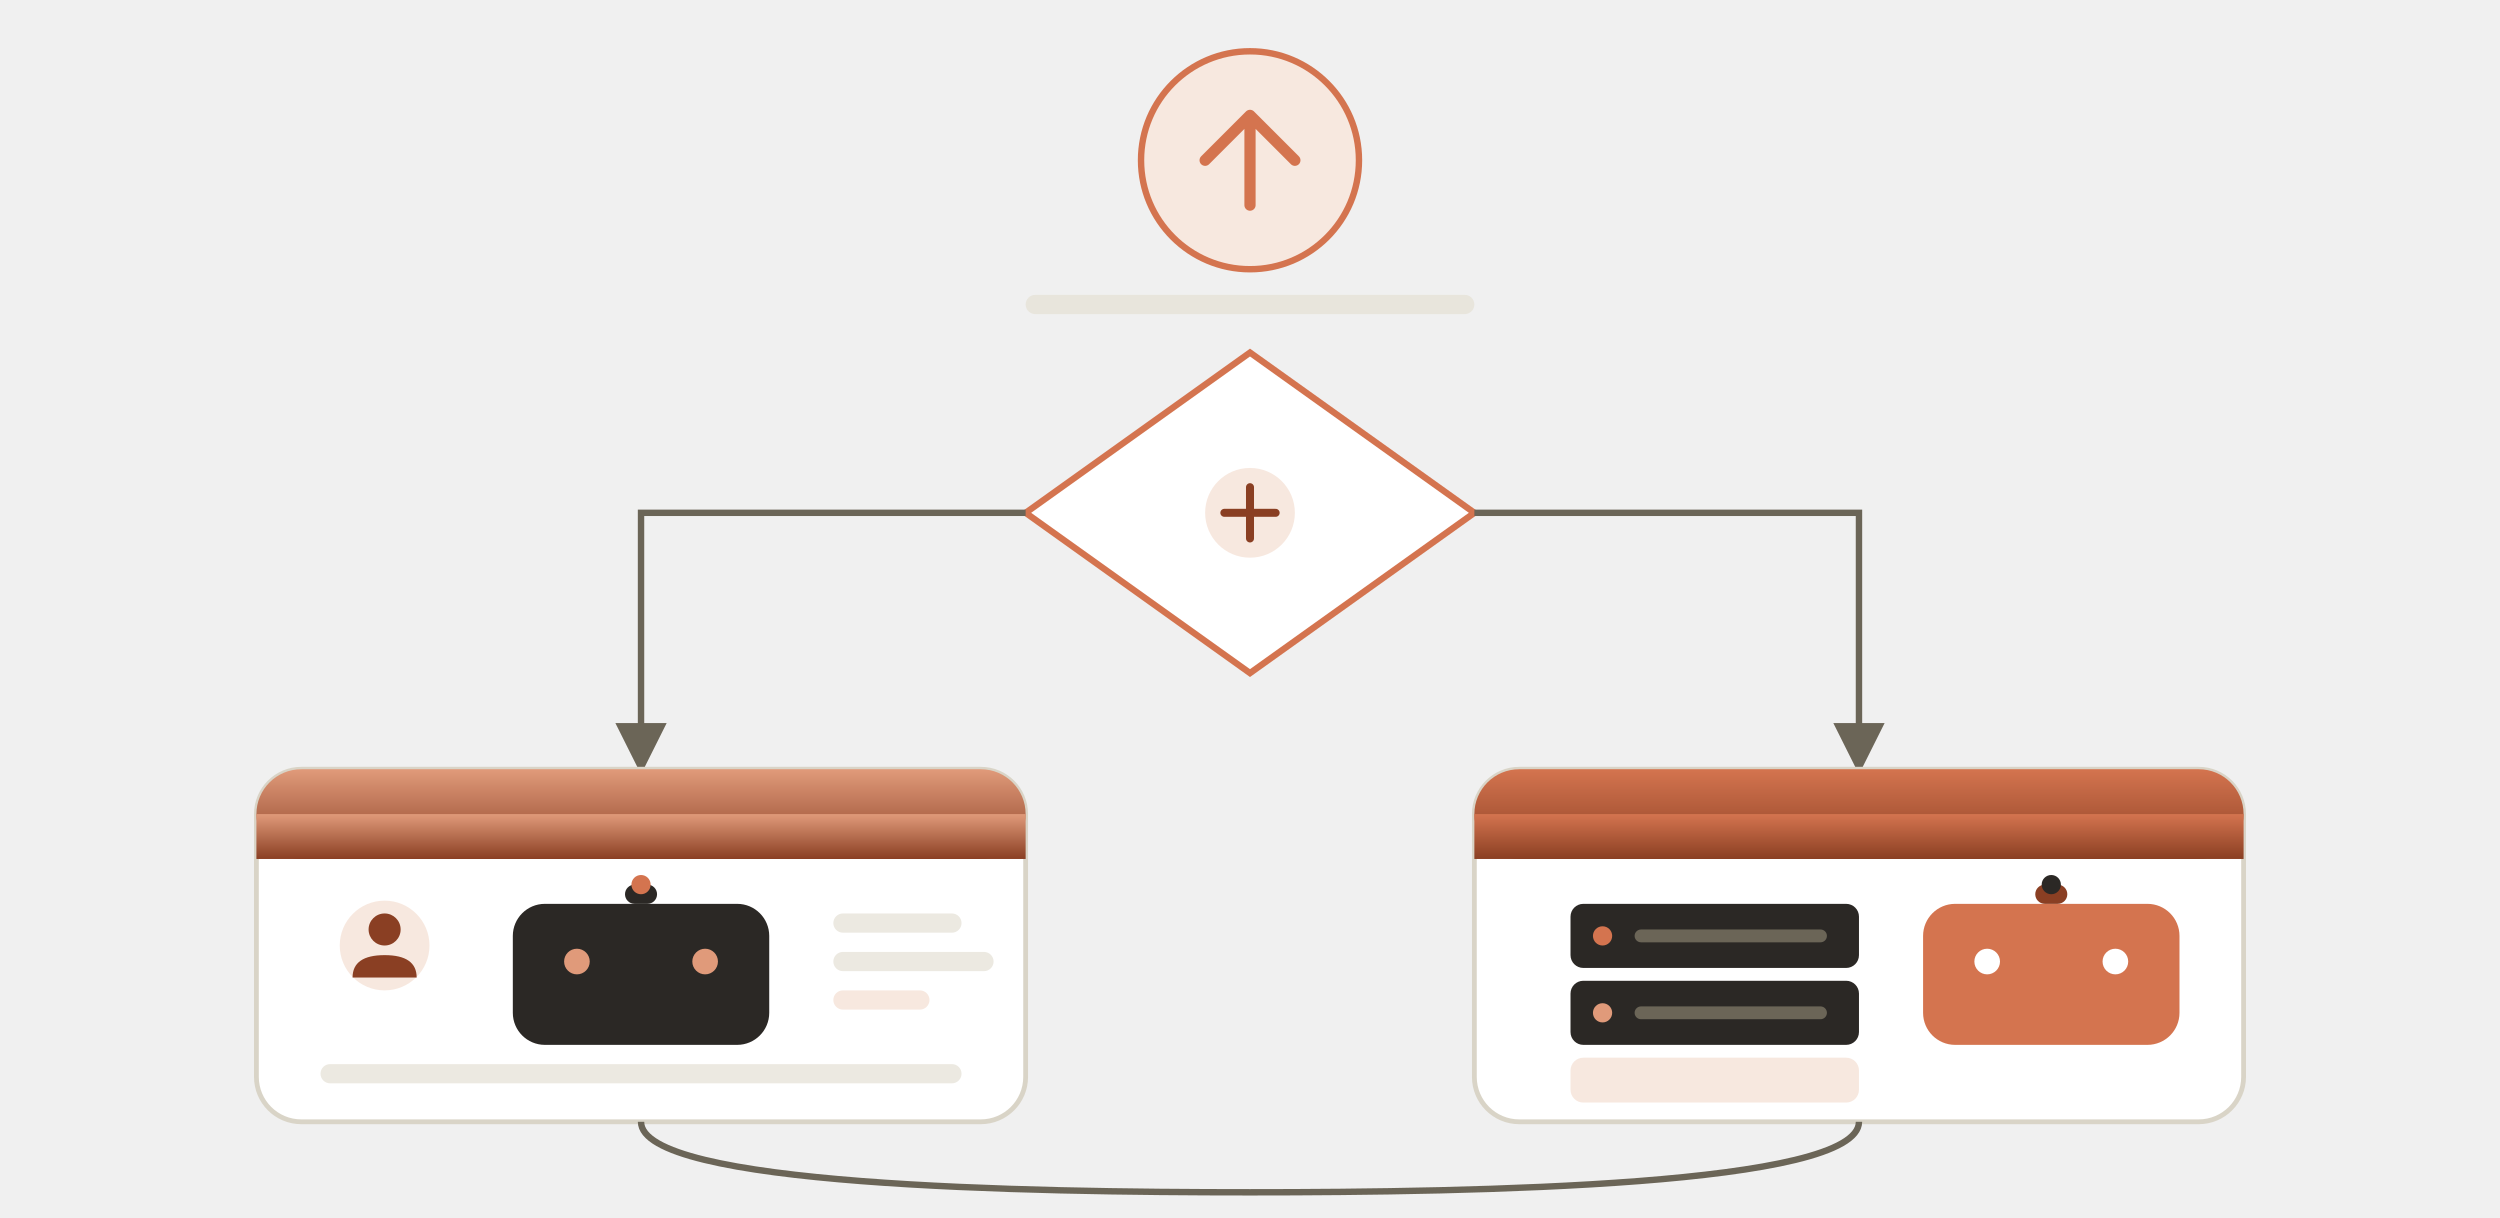
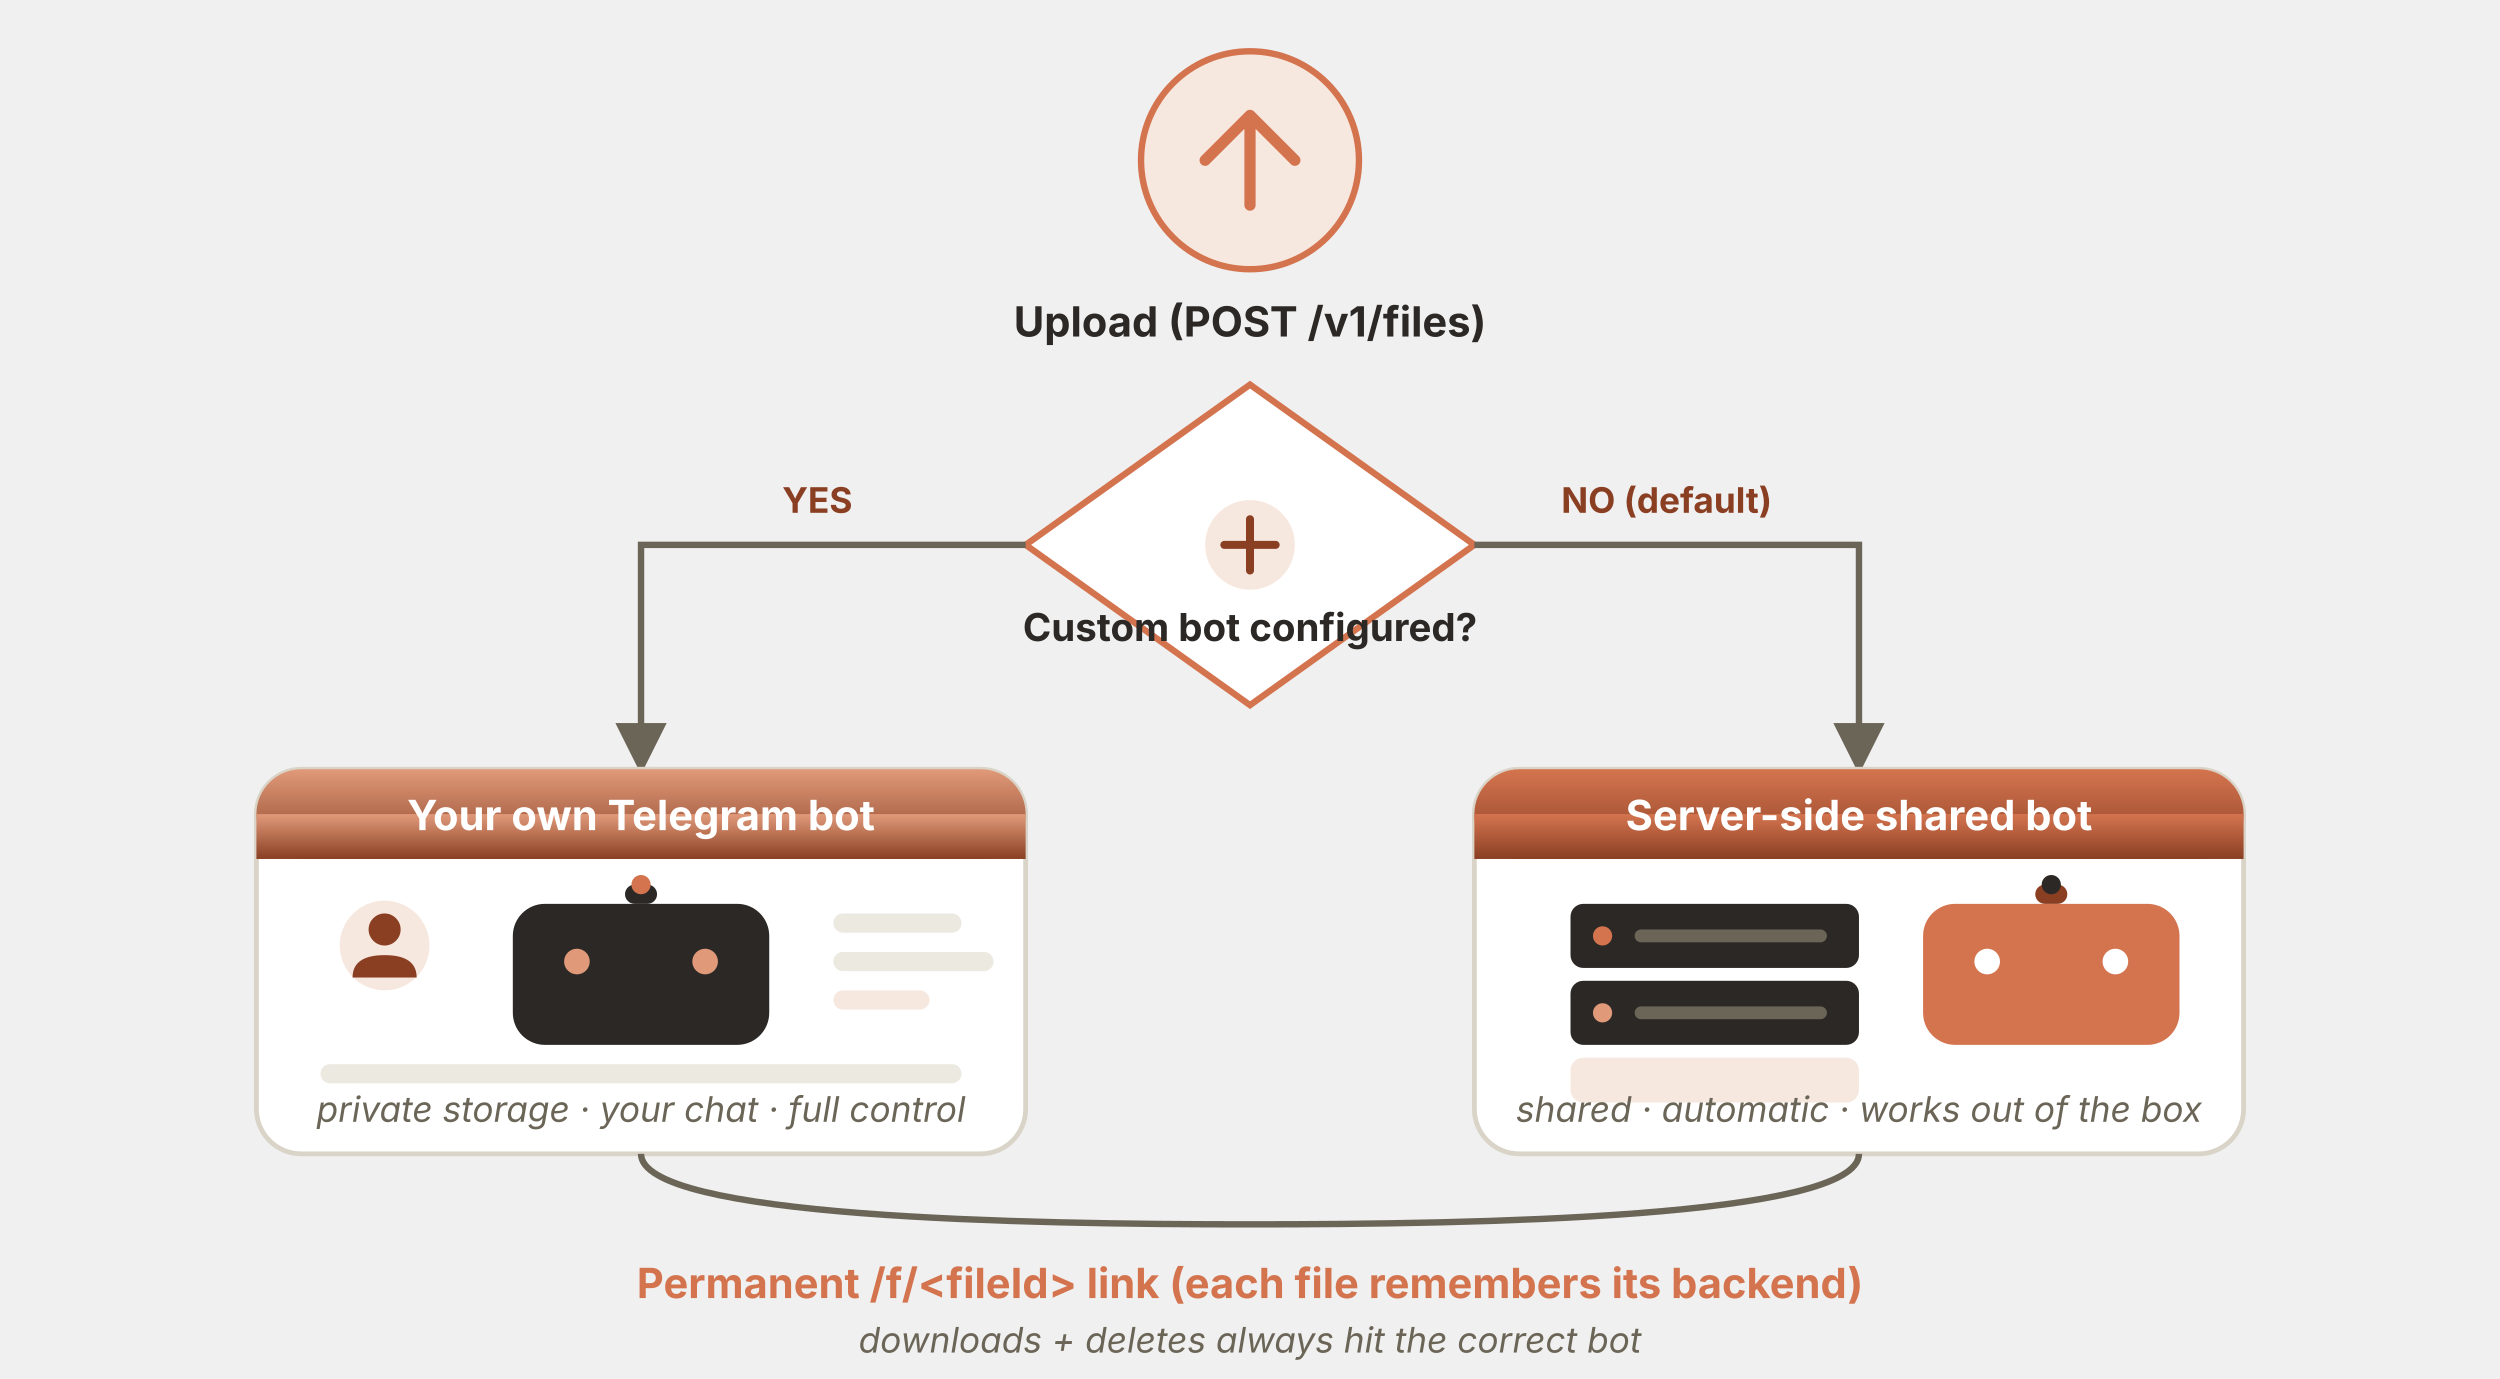
- <svg xmlns="http://www.w3.org/2000/svg" width="780" height="380" viewBox="0 0 780 380" role="img" aria-label="Storage routing">
+ <svg xmlns="http://www.w3.org/2000/svg" width="780" height="430" viewBox="0 0 780 430" role="img" aria-label="Storage routing">
  <defs>
    <marker id="arrRoute" viewBox="0 0 10 10" refX="9" refY="5" markerWidth="8" markerHeight="8" orient="auto-start-reverse">
      <path d="M0 0 L10 5 L0 10 z" fill="#6b6557" />
    </marker>
    <linearGradient id="custBot" x1="0" y1="0" x2="0" y2="1">
      <stop offset="0%" stop-color="#e09a7a" />
      <stop offset="100%" stop-color="#8a3f23" />
    </linearGradient>
    <linearGradient id="srvBot" x1="0" y1="0" x2="0" y2="1">
      <stop offset="0%" stop-color="#d4744f" />
      <stop offset="100%" stop-color="#8a3f23" />
    </linearGradient>
  </defs>
  <circle cx="390" cy="50" r="34" fill="#f7e8df" stroke="#d4744f" stroke-width="2" />
  <path d="M390 36 L390 64 M376 50 L390 36 L404 50" stroke="#d4744f" stroke-width="3.5" fill="none" stroke-linecap="round" stroke-linejoin="round" />
-   <rect x="320" y="92" width="140" height="6" rx="3" fill="#e8e5dc" />
-   <path d="M390 110 L460 160 L390 210 L320 160 z" fill="#ffffff" stroke="#d4744f" stroke-width="2" />
-   <circle cx="390" cy="160" r="14" fill="#f7e8df" />
-   <path d="M390 152 L390 168 M382 160 L398 160" stroke="#8a3f23" stroke-width="2.5" stroke-linecap="round" />
-   <path d="M320 160 L200 160 L200 240" fill="none" stroke="#6b6557" stroke-width="2" marker-end="url(#arrRoute)" />
-   <rect x="80" y="240" width="240" height="110" rx="14" fill="#ffffff" stroke="#d9d4c7" stroke-width="1.5" />
+   <text x="390" y="105" font-family="system-ui, -apple-system, sans-serif" font-size="13" font-weight="700" fill="#2b2825" text-anchor="middle">Upload (POST /v1/files)</text>
+   <path d="M390 120 L460 170 L390 220 L320 170 z" fill="#ffffff" stroke="#d4744f" stroke-width="2" />
+   <circle cx="390" cy="170" r="14" fill="#f7e8df" />
+   <path d="M390 162 L390 178 M382 170 L398 170" stroke="#8a3f23" stroke-width="2.5" stroke-linecap="round" />
+   <text x="390" y="200" font-family="system-ui, -apple-system, sans-serif" font-size="12" font-weight="700" fill="#2b2825" text-anchor="middle">Custom bot configured?</text>
+   <path d="M320 170 L200 170 L200 240" fill="none" stroke="#6b6557" stroke-width="2" marker-end="url(#arrRoute)" />
+   <text x="255" y="160" font-family="system-ui, -apple-system, sans-serif" font-size="11" font-weight="700" fill="#8a3f23" text-anchor="middle">YES</text>
+   <rect x="80" y="240" width="240" height="120" rx="14" fill="#ffffff" stroke="#d9d4c7" stroke-width="1.5" />
  <rect x="80" y="240" width="240" height="28" rx="14" fill="url(#custBot)" />
  <rect x="80" y="254" width="240" height="14" fill="url(#custBot)" />
+   <text x="200" y="259" font-family="system-ui, -apple-system, sans-serif" font-size="13" font-weight="700" fill="#ffffff" text-anchor="middle">Your own Telegram bot</text>
  <circle cx="120" cy="295" r="14" fill="#f7e8df" />
  <circle cx="120" cy="290" r="5" fill="#8a3f23" />
  <path d="M110 305 Q110 298 120 298 Q130 298 130 305" fill="#8a3f23" />
  <rect x="160" y="282" width="80" height="44" rx="10" fill="#2b2825" />
  <circle cx="180" cy="300" r="4" fill="#e09a7a" />
  <circle cx="220" cy="300" r="4" fill="#e09a7a" />
  <rect x="195" y="276" width="10" height="6" rx="3" fill="#2b2825" />
  <circle cx="200" cy="276" r="3" fill="#d4744f" />
  <rect x="260" y="285" width="40" height="6" rx="3" fill="#ece9e1" />
  <rect x="260" y="297" width="50" height="6" rx="3" fill="#ece9e1" />
  <rect x="260" y="309" width="30" height="6" rx="3" fill="#f7e8df" />
  <rect x="100" y="332" width="200" height="6" rx="3" fill="#ece9e1" />
-   <path d="M460 160 L580 160 L580 240" fill="none" stroke="#6b6557" stroke-width="2" marker-end="url(#arrRoute)" />
-   <rect x="460" y="240" width="240" height="110" rx="14" fill="#ffffff" stroke="#d9d4c7" stroke-width="1.5" />
+   <text x="200" y="350" font-family="system-ui, -apple-system, sans-serif" font-size="11" font-style="italic" fill="#6b6557" text-anchor="middle">private storage · your chat · full control</text>
+   <path d="M460 170 L580 170 L580 240" fill="none" stroke="#6b6557" stroke-width="2" marker-end="url(#arrRoute)" />
+   <text x="520" y="160" font-family="system-ui, -apple-system, sans-serif" font-size="11" font-weight="700" fill="#8a3f23" text-anchor="middle">NO (default)</text>
+   <rect x="460" y="240" width="240" height="120" rx="14" fill="#ffffff" stroke="#d9d4c7" stroke-width="1.5" />
  <rect x="460" y="240" width="240" height="28" rx="14" fill="url(#srvBot)" />
  <rect x="460" y="254" width="240" height="14" fill="url(#srvBot)" />
+   <text x="580" y="259" font-family="system-ui, -apple-system, sans-serif" font-size="13" font-weight="700" fill="#ffffff" text-anchor="middle">Server-side shared bot</text>
  <rect x="490" y="282" width="90" height="20" rx="4" fill="#2b2825" />
  <circle cx="500" cy="292" r="3" fill="#d4744f" />
  <rect x="510" y="290" width="60" height="4" rx="2" fill="#6b6557" />
  <rect x="490" y="306" width="90" height="20" rx="4" fill="#2b2825" />
  <circle cx="500" cy="316" r="3" fill="#e09a7a" />
  <rect x="510" y="314" width="60" height="4" rx="2" fill="#6b6557" />
  <rect x="490" y="330" width="90" height="14" rx="4" fill="#f7e8df" />
  <rect x="600" y="282" width="80" height="44" rx="10" fill="#d4744f" />
  <circle cx="620" cy="300" r="4" fill="#ffffff" />
  <circle cx="660" cy="300" r="4" fill="#ffffff" />
  <rect x="635" y="276" width="10" height="6" rx="3" fill="#8a3f23" />
  <circle cx="640" cy="276" r="3" fill="#2b2825" />
-   <path d="M200 350 C 200 370, 320 372, 390 372" fill="none" stroke="#6b6557" stroke-width="2" />
-   <path d="M580 350 C 580 370, 460 372, 390 372" fill="none" stroke="#6b6557" stroke-width="2" />
+   <text x="580" y="350" font-family="system-ui, -apple-system, sans-serif" font-size="11" font-style="italic" fill="#6b6557" text-anchor="middle">shared · automatic · works out of the box</text>
+   <path d="M200 360 C 200 380, 320 382, 390 382" fill="none" stroke="#6b6557" stroke-width="2" />
+   <path d="M580 360 C 580 380, 460 382, 390 382" fill="none" stroke="#6b6557" stroke-width="2" />
+   <text x="390" y="405" font-family="system-ui, -apple-system, sans-serif" font-size="13" font-weight="700" fill="#d4744f" text-anchor="middle">Permanent /f/&lt;fileId&gt; link (each file remembers its backend)</text>
+   <text x="390" y="422" font-family="system-ui, -apple-system, sans-serif" font-size="11" font-style="italic" fill="#6b6557" text-anchor="middle">downloads + deletes always hit the correct bot</text>
</svg>
